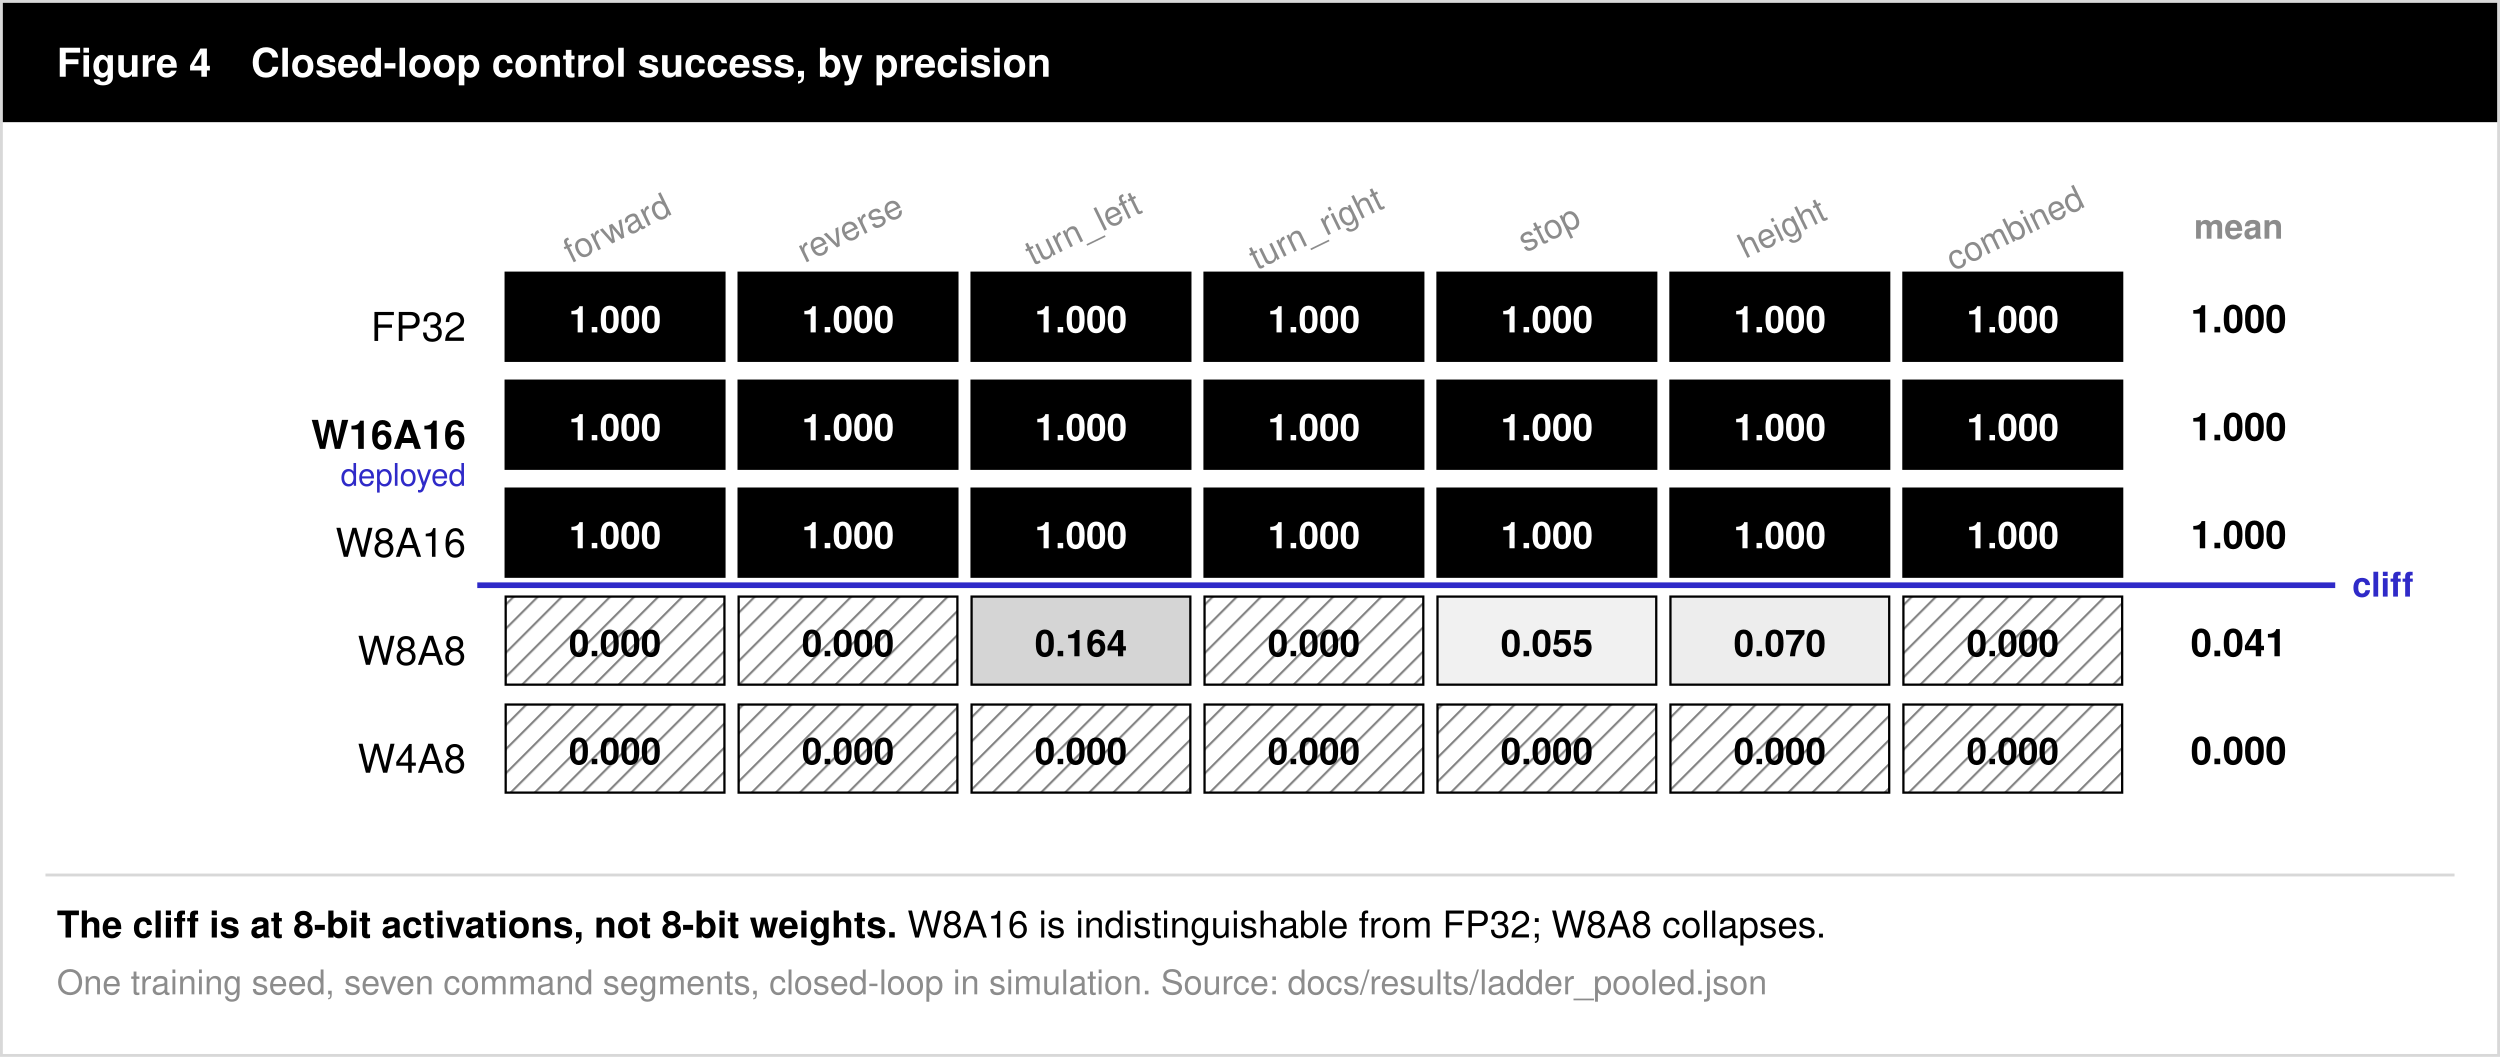
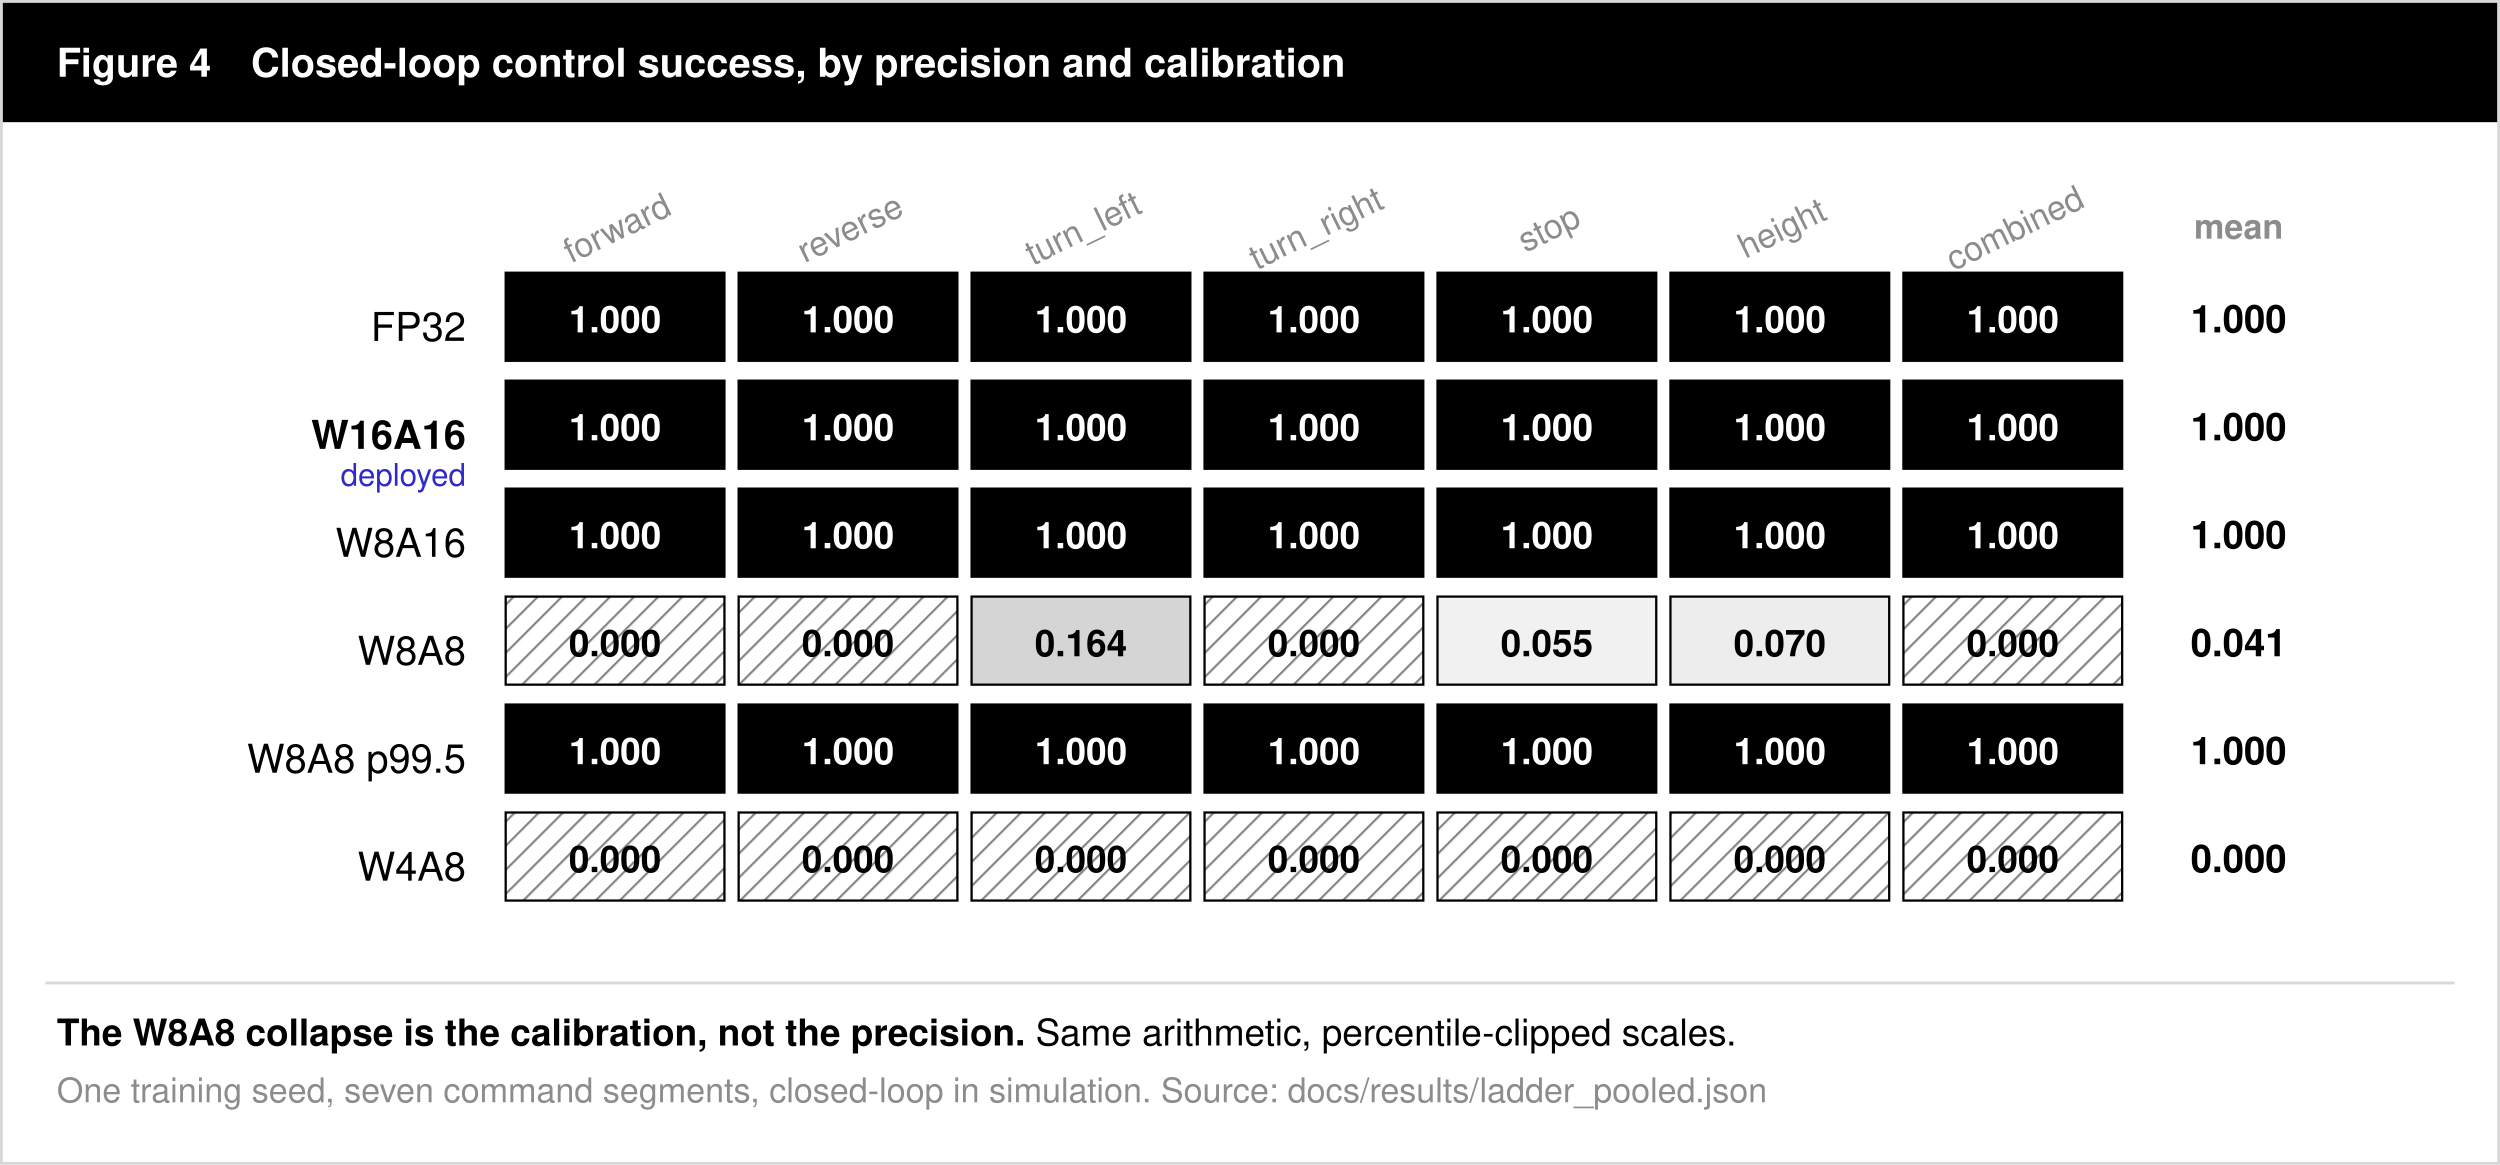
- <svg xmlns="http://www.w3.org/2000/svg" viewBox="0 0 880 372" width="880" height="372" role="img">
+ <svg xmlns="http://www.w3.org/2000/svg" viewBox="0 0 880 410" width="880" height="410" role="img">
  <style>
  text{font-family:'Helvetica Neue',Helvetica,Arial,sans-serif;fill:#000000}
  .band-title{font-size:14px;fill:#FFFFFF;font-weight:600}
  .band-mark{font-size:12px;fill:#9A9A9A}
  .stage{font-size:12px;fill:#8C8C8C;font-weight:600}
  .h{font-size:15px;font-weight:600}
  .p{font-size:13px;fill:#8C8C8C}
  .n{font-size:13px;font-weight:600}
  .mono{font-size:12px;font-family:ui-monospace,'SF Mono',Menlo,Consolas,monospace;fill:#2F2AC8}
  .cap{font-size:12px;fill:#8C8C8C}
  .ax{font-size:12px;fill:#8C8C8C}
</style>
-   <rect width="880" height="372" fill="#FFFFFF" />
-   <rect x="0.5" y="0.5" width="879" height="371" fill="none" stroke="#D8D8D8" />
+   <rect width="880" height="410" fill="#FFFFFF" />
+   <rect x="0.5" y="0.5" width="879" height="409" fill="none" stroke="#D8D8D8" />
  <rect x="1" y="1" width="878" height="42" fill="#000000" />
-   <text x="20" y="27" class="band-title">Figure 4 Closed-loop control success, by precision</text>
+   <text x="20" y="27" class="band-title">Figure 4 Closed-loop control success, by precision and calibration</text>
  <defs>
    <pattern id="hatch" width="6" height="6" patternUnits="userSpaceOnUse" patternTransform="rotate(45)">
      <rect width="6" height="6" fill="#FFFFFF" />
      <line x1="0" y1="0" x2="0" y2="6" stroke="#8C8C8C" stroke-width="1.6" />
    </pattern>
  </defs>
  <text x="219.0" y="84" class="ax" text-anchor="middle" transform="rotate(-26 219.0 84)">forward</text>
  <text x="301.0" y="84" class="ax" text-anchor="middle" transform="rotate(-26 301.0 84)">reverse</text>
  <text x="383.0" y="84" class="ax" text-anchor="middle" transform="rotate(-26 383.0 84)">turn_left</text>
  <text x="465.0" y="84" class="ax" text-anchor="middle" transform="rotate(-26 465.0 84)">turn_right</text>
  <text x="547.0" y="84" class="ax" text-anchor="middle" transform="rotate(-26 547.0 84)">stop</text>
  <text x="629.0" y="84" class="ax" text-anchor="middle" transform="rotate(-26 629.0 84)">height</text>
  <text x="711.0" y="84" class="ax" text-anchor="middle" transform="rotate(-26 711.0 84)">combined</text>
  <text x="788" y="84" class="ax" text-anchor="middle" font-weight="600">mean</text>
  <text x="164" y="120" font-size="14" text-anchor="end">FP32</text>
  <rect x="178" y="96" width="77" height="31" fill="#000000" stroke="#000000" stroke-width="0.8" />
  <text x="216.5" y="117" font-size="13" font-weight="600" style="fill:#FFFFFF" text-anchor="middle" font-family="ui-monospace,'SF Mono',Menlo,Consolas,monospace">1.000</text>
  <rect x="260" y="96" width="77" height="31" fill="#000000" stroke="#000000" stroke-width="0.8" />
  <text x="298.5" y="117" font-size="13" font-weight="600" style="fill:#FFFFFF" text-anchor="middle" font-family="ui-monospace,'SF Mono',Menlo,Consolas,monospace">1.000</text>
  <rect x="342" y="96" width="77" height="31" fill="#000000" stroke="#000000" stroke-width="0.8" />
  <text x="380.5" y="117" font-size="13" font-weight="600" style="fill:#FFFFFF" text-anchor="middle" font-family="ui-monospace,'SF Mono',Menlo,Consolas,monospace">1.000</text>
  <rect x="424" y="96" width="77" height="31" fill="#000000" stroke="#000000" stroke-width="0.8" />
  <text x="462.5" y="117" font-size="13" font-weight="600" style="fill:#FFFFFF" text-anchor="middle" font-family="ui-monospace,'SF Mono',Menlo,Consolas,monospace">1.000</text>
  <rect x="506" y="96" width="77" height="31" fill="#000000" stroke="#000000" stroke-width="0.8" />
  <text x="544.5" y="117" font-size="13" font-weight="600" style="fill:#FFFFFF" text-anchor="middle" font-family="ui-monospace,'SF Mono',Menlo,Consolas,monospace">1.000</text>
  <rect x="588" y="96" width="77" height="31" fill="#000000" stroke="#000000" stroke-width="0.8" />
  <text x="626.5" y="117" font-size="13" font-weight="600" style="fill:#FFFFFF" text-anchor="middle" font-family="ui-monospace,'SF Mono',Menlo,Consolas,monospace">1.000</text>
  <rect x="670" y="96" width="77" height="31" fill="#000000" stroke="#000000" stroke-width="0.8" />
  <text x="708.5" y="117" font-size="13" font-weight="600" style="fill:#FFFFFF" text-anchor="middle" font-family="ui-monospace,'SF Mono',Menlo,Consolas,monospace">1.000</text>
  <text x="788" y="117" font-size="13.5" font-weight="700" text-anchor="middle" font-family="ui-monospace,'SF Mono',Menlo,Consolas,monospace">1.000</text>
  <text x="164" y="158" font-size="14" text-anchor="end" font-weight="700">W16A16</text>
  <text x="164" y="171" font-size="11" style="fill:#2F2AC8" text-anchor="end">deployed</text>
  <rect x="178" y="134" width="77" height="31" fill="#000000" stroke="#000000" stroke-width="0.8" />
  <text x="216.5" y="155" font-size="13" font-weight="600" style="fill:#FFFFFF" text-anchor="middle" font-family="ui-monospace,'SF Mono',Menlo,Consolas,monospace">1.000</text>
  <rect x="260" y="134" width="77" height="31" fill="#000000" stroke="#000000" stroke-width="0.8" />
  <text x="298.5" y="155" font-size="13" font-weight="600" style="fill:#FFFFFF" text-anchor="middle" font-family="ui-monospace,'SF Mono',Menlo,Consolas,monospace">1.000</text>
  <rect x="342" y="134" width="77" height="31" fill="#000000" stroke="#000000" stroke-width="0.8" />
  <text x="380.5" y="155" font-size="13" font-weight="600" style="fill:#FFFFFF" text-anchor="middle" font-family="ui-monospace,'SF Mono',Menlo,Consolas,monospace">1.000</text>
  <rect x="424" y="134" width="77" height="31" fill="#000000" stroke="#000000" stroke-width="0.8" />
  <text x="462.5" y="155" font-size="13" font-weight="600" style="fill:#FFFFFF" text-anchor="middle" font-family="ui-monospace,'SF Mono',Menlo,Consolas,monospace">1.000</text>
  <rect x="506" y="134" width="77" height="31" fill="#000000" stroke="#000000" stroke-width="0.8" />
  <text x="544.5" y="155" font-size="13" font-weight="600" style="fill:#FFFFFF" text-anchor="middle" font-family="ui-monospace,'SF Mono',Menlo,Consolas,monospace">1.000</text>
  <rect x="588" y="134" width="77" height="31" fill="#000000" stroke="#000000" stroke-width="0.8" />
  <text x="626.5" y="155" font-size="13" font-weight="600" style="fill:#FFFFFF" text-anchor="middle" font-family="ui-monospace,'SF Mono',Menlo,Consolas,monospace">1.000</text>
  <rect x="670" y="134" width="77" height="31" fill="#000000" stroke="#000000" stroke-width="0.8" />
  <text x="708.5" y="155" font-size="13" font-weight="600" style="fill:#FFFFFF" text-anchor="middle" font-family="ui-monospace,'SF Mono',Menlo,Consolas,monospace">1.000</text>
  <text x="788" y="155" font-size="13.5" font-weight="700" text-anchor="middle" font-family="ui-monospace,'SF Mono',Menlo,Consolas,monospace">1.000</text>
  <text x="164" y="196" font-size="14" text-anchor="end">W8A16</text>
  <rect x="178" y="172" width="77" height="31" fill="#000000" stroke="#000000" stroke-width="0.8" />
  <text x="216.5" y="193" font-size="13" font-weight="600" style="fill:#FFFFFF" text-anchor="middle" font-family="ui-monospace,'SF Mono',Menlo,Consolas,monospace">1.000</text>
  <rect x="260" y="172" width="77" height="31" fill="#000000" stroke="#000000" stroke-width="0.8" />
  <text x="298.5" y="193" font-size="13" font-weight="600" style="fill:#FFFFFF" text-anchor="middle" font-family="ui-monospace,'SF Mono',Menlo,Consolas,monospace">1.000</text>
  <rect x="342" y="172" width="77" height="31" fill="#000000" stroke="#000000" stroke-width="0.8" />
  <text x="380.5" y="193" font-size="13" font-weight="600" style="fill:#FFFFFF" text-anchor="middle" font-family="ui-monospace,'SF Mono',Menlo,Consolas,monospace">1.000</text>
  <rect x="424" y="172" width="77" height="31" fill="#000000" stroke="#000000" stroke-width="0.8" />
  <text x="462.5" y="193" font-size="13" font-weight="600" style="fill:#FFFFFF" text-anchor="middle" font-family="ui-monospace,'SF Mono',Menlo,Consolas,monospace">1.000</text>
  <rect x="506" y="172" width="77" height="31" fill="#000000" stroke="#000000" stroke-width="0.8" />
  <text x="544.5" y="193" font-size="13" font-weight="600" style="fill:#FFFFFF" text-anchor="middle" font-family="ui-monospace,'SF Mono',Menlo,Consolas,monospace">1.000</text>
  <rect x="588" y="172" width="77" height="31" fill="#000000" stroke="#000000" stroke-width="0.8" />
  <text x="626.5" y="193" font-size="13" font-weight="600" style="fill:#FFFFFF" text-anchor="middle" font-family="ui-monospace,'SF Mono',Menlo,Consolas,monospace">1.000</text>
  <rect x="670" y="172" width="77" height="31" fill="#000000" stroke="#000000" stroke-width="0.8" />
  <text x="708.5" y="193" font-size="13" font-weight="600" style="fill:#FFFFFF" text-anchor="middle" font-family="ui-monospace,'SF Mono',Menlo,Consolas,monospace">1.000</text>
  <text x="788" y="193" font-size="13.5" font-weight="700" text-anchor="middle" font-family="ui-monospace,'SF Mono',Menlo,Consolas,monospace">1.000</text>
  <text x="164" y="234" font-size="14" text-anchor="end">W8A8</text>
  <rect x="178" y="210" width="77" height="31" fill="url(#hatch)" stroke="#000000" stroke-width="0.8" />
  <text x="216.5" y="231" font-size="13" font-weight="600" style="fill:#000000" text-anchor="middle" font-family="ui-monospace,'SF Mono',Menlo,Consolas,monospace">0.000</text>
  <rect x="260" y="210" width="77" height="31" fill="url(#hatch)" stroke="#000000" stroke-width="0.8" />
  <text x="298.5" y="231" font-size="13" font-weight="600" style="fill:#000000" text-anchor="middle" font-family="ui-monospace,'SF Mono',Menlo,Consolas,monospace">0.000</text>
  <rect x="342" y="210" width="77" height="31" fill="rgb(213,213,213)" stroke="#000000" stroke-width="0.8" />
  <text x="380.5" y="231" font-size="13" font-weight="600" style="fill:#000000" text-anchor="middle" font-family="ui-monospace,'SF Mono',Menlo,Consolas,monospace">0.164</text>
  <rect x="424" y="210" width="77" height="31" fill="url(#hatch)" stroke="#000000" stroke-width="0.8" />
  <text x="462.5" y="231" font-size="13" font-weight="600" style="fill:#000000" text-anchor="middle" font-family="ui-monospace,'SF Mono',Menlo,Consolas,monospace">0.000</text>
  <rect x="506" y="210" width="77" height="31" fill="rgb(241,241,241)" stroke="#000000" stroke-width="0.8" />
  <text x="544.5" y="231" font-size="13" font-weight="600" style="fill:#000000" text-anchor="middle" font-family="ui-monospace,'SF Mono',Menlo,Consolas,monospace">0.055</text>
  <rect x="588" y="210" width="77" height="31" fill="rgb(237,237,237)" stroke="#000000" stroke-width="0.8" />
  <text x="626.5" y="231" font-size="13" font-weight="600" style="fill:#000000" text-anchor="middle" font-family="ui-monospace,'SF Mono',Menlo,Consolas,monospace">0.070</text>
  <rect x="670" y="210" width="77" height="31" fill="url(#hatch)" stroke="#000000" stroke-width="0.8" />
  <text x="708.5" y="231" font-size="13" font-weight="600" style="fill:#000000" text-anchor="middle" font-family="ui-monospace,'SF Mono',Menlo,Consolas,monospace">0.000</text>
  <text x="788" y="231" font-size="13.5" font-weight="700" text-anchor="middle" font-family="ui-monospace,'SF Mono',Menlo,Consolas,monospace">0.041</text>
-   <text x="164" y="272" font-size="14" text-anchor="end">W4A8</text>
-   <rect x="178" y="248" width="77" height="31" fill="url(#hatch)" stroke="#000000" stroke-width="0.8" />
-   <text x="216.5" y="269" font-size="13" font-weight="600" style="fill:#000000" text-anchor="middle" font-family="ui-monospace,'SF Mono',Menlo,Consolas,monospace">0.000</text>
-   <rect x="260" y="248" width="77" height="31" fill="url(#hatch)" stroke="#000000" stroke-width="0.8" />
-   <text x="298.5" y="269" font-size="13" font-weight="600" style="fill:#000000" text-anchor="middle" font-family="ui-monospace,'SF Mono',Menlo,Consolas,monospace">0.000</text>
-   <rect x="342" y="248" width="77" height="31" fill="url(#hatch)" stroke="#000000" stroke-width="0.8" />
-   <text x="380.5" y="269" font-size="13" font-weight="600" style="fill:#000000" text-anchor="middle" font-family="ui-monospace,'SF Mono',Menlo,Consolas,monospace">0.000</text>
-   <rect x="424" y="248" width="77" height="31" fill="url(#hatch)" stroke="#000000" stroke-width="0.8" />
-   <text x="462.5" y="269" font-size="13" font-weight="600" style="fill:#000000" text-anchor="middle" font-family="ui-monospace,'SF Mono',Menlo,Consolas,monospace">0.000</text>
-   <rect x="506" y="248" width="77" height="31" fill="url(#hatch)" stroke="#000000" stroke-width="0.8" />
-   <text x="544.5" y="269" font-size="13" font-weight="600" style="fill:#000000" text-anchor="middle" font-family="ui-monospace,'SF Mono',Menlo,Consolas,monospace">0.000</text>
-   <rect x="588" y="248" width="77" height="31" fill="url(#hatch)" stroke="#000000" stroke-width="0.8" />
-   <text x="626.5" y="269" font-size="13" font-weight="600" style="fill:#000000" text-anchor="middle" font-family="ui-monospace,'SF Mono',Menlo,Consolas,monospace">0.000</text>
-   <rect x="670" y="248" width="77" height="31" fill="url(#hatch)" stroke="#000000" stroke-width="0.8" />
-   <text x="708.5" y="269" font-size="13" font-weight="600" style="fill:#000000" text-anchor="middle" font-family="ui-monospace,'SF Mono',Menlo,Consolas,monospace">0.000</text>
-   <text x="788" y="269" font-size="13.5" font-weight="700" text-anchor="middle" font-family="ui-monospace,'SF Mono',Menlo,Consolas,monospace">0.000</text>
-   <line x1="168" y1="206" x2="822" y2="206" style="stroke:#2F2AC8" stroke-width="2" />
-   <text x="828" y="210" class="ax" style="fill:#2F2AC8" text-anchor="start" font-weight="600">cliff</text>
-   <line x1="16" y1="308" x2="864" y2="308" stroke="#D8D8D8" />
-   <text x="20" y="330" font-size="13">
-     <tspan font-weight="600">The cliff is at 8-bit activations, not 8-bit weights.</tspan> W8A16 is indistinguishable from FP32; W8A8 collapses.</text>
-   <text x="20" y="350" class="cap">One training seed, seven command segments, closed-loop in simulation. Source: docs/results/ladder_pooled.json</text>
+   <text x="164" y="272" font-size="14" text-anchor="end">W8A8 p99.5</text>
+   <rect x="178" y="248" width="77" height="31" fill="#000000" stroke="#000000" stroke-width="0.8" />
+   <text x="216.5" y="269" font-size="13" font-weight="600" style="fill:#FFFFFF" text-anchor="middle" font-family="ui-monospace,'SF Mono',Menlo,Consolas,monospace">1.000</text>
+   <rect x="260" y="248" width="77" height="31" fill="#000000" stroke="#000000" stroke-width="0.8" />
+   <text x="298.5" y="269" font-size="13" font-weight="600" style="fill:#FFFFFF" text-anchor="middle" font-family="ui-monospace,'SF Mono',Menlo,Consolas,monospace">1.000</text>
+   <rect x="342" y="248" width="77" height="31" fill="#000000" stroke="#000000" stroke-width="0.8" />
+   <text x="380.5" y="269" font-size="13" font-weight="600" style="fill:#FFFFFF" text-anchor="middle" font-family="ui-monospace,'SF Mono',Menlo,Consolas,monospace">1.000</text>
+   <rect x="424" y="248" width="77" height="31" fill="#000000" stroke="#000000" stroke-width="0.8" />
+   <text x="462.5" y="269" font-size="13" font-weight="600" style="fill:#FFFFFF" text-anchor="middle" font-family="ui-monospace,'SF Mono',Menlo,Consolas,monospace">1.000</text>
+   <rect x="506" y="248" width="77" height="31" fill="#000000" stroke="#000000" stroke-width="0.8" />
+   <text x="544.5" y="269" font-size="13" font-weight="600" style="fill:#FFFFFF" text-anchor="middle" font-family="ui-monospace,'SF Mono',Menlo,Consolas,monospace">1.000</text>
+   <rect x="588" y="248" width="77" height="31" fill="#000000" stroke="#000000" stroke-width="0.8" />
+   <text x="626.5" y="269" font-size="13" font-weight="600" style="fill:#FFFFFF" text-anchor="middle" font-family="ui-monospace,'SF Mono',Menlo,Consolas,monospace">1.000</text>
+   <rect x="670" y="248" width="77" height="31" fill="#000000" stroke="#000000" stroke-width="0.8" />
+   <text x="708.5" y="269" font-size="13" font-weight="600" style="fill:#FFFFFF" text-anchor="middle" font-family="ui-monospace,'SF Mono',Menlo,Consolas,monospace">1.000</text>
+   <text x="788" y="269" font-size="13.5" font-weight="700" text-anchor="middle" font-family="ui-monospace,'SF Mono',Menlo,Consolas,monospace">1.000</text>
+   <text x="164" y="310" font-size="14" text-anchor="end">W4A8</text>
+   <rect x="178" y="286" width="77" height="31" fill="url(#hatch)" stroke="#000000" stroke-width="0.8" />
+   <text x="216.5" y="307" font-size="13" font-weight="600" style="fill:#000000" text-anchor="middle" font-family="ui-monospace,'SF Mono',Menlo,Consolas,monospace">0.000</text>
+   <rect x="260" y="286" width="77" height="31" fill="url(#hatch)" stroke="#000000" stroke-width="0.8" />
+   <text x="298.5" y="307" font-size="13" font-weight="600" style="fill:#000000" text-anchor="middle" font-family="ui-monospace,'SF Mono',Menlo,Consolas,monospace">0.000</text>
+   <rect x="342" y="286" width="77" height="31" fill="url(#hatch)" stroke="#000000" stroke-width="0.8" />
+   <text x="380.5" y="307" font-size="13" font-weight="600" style="fill:#000000" text-anchor="middle" font-family="ui-monospace,'SF Mono',Menlo,Consolas,monospace">0.000</text>
+   <rect x="424" y="286" width="77" height="31" fill="url(#hatch)" stroke="#000000" stroke-width="0.8" />
+   <text x="462.5" y="307" font-size="13" font-weight="600" style="fill:#000000" text-anchor="middle" font-family="ui-monospace,'SF Mono',Menlo,Consolas,monospace">0.000</text>
+   <rect x="506" y="286" width="77" height="31" fill="url(#hatch)" stroke="#000000" stroke-width="0.8" />
+   <text x="544.5" y="307" font-size="13" font-weight="600" style="fill:#000000" text-anchor="middle" font-family="ui-monospace,'SF Mono',Menlo,Consolas,monospace">0.000</text>
+   <rect x="588" y="286" width="77" height="31" fill="url(#hatch)" stroke="#000000" stroke-width="0.8" />
+   <text x="626.5" y="307" font-size="13" font-weight="600" style="fill:#000000" text-anchor="middle" font-family="ui-monospace,'SF Mono',Menlo,Consolas,monospace">0.000</text>
+   <rect x="670" y="286" width="77" height="31" fill="url(#hatch)" stroke="#000000" stroke-width="0.8" />
+   <text x="708.5" y="307" font-size="13" font-weight="600" style="fill:#000000" text-anchor="middle" font-family="ui-monospace,'SF Mono',Menlo,Consolas,monospace">0.000</text>
+   <text x="788" y="307" font-size="13.5" font-weight="700" text-anchor="middle" font-family="ui-monospace,'SF Mono',Menlo,Consolas,monospace">0.000</text>
+   <line x1="16" y1="346" x2="864" y2="346" stroke="#D8D8D8" />
+   <text x="20" y="368" font-size="13">
+     <tspan font-weight="600">The W8A8 collapse is the calibration, not the precision.</tspan> Same arithmetic, percentile-clipped scales.</text>
+   <text x="20" y="388" class="cap">One training seed, seven command segments, closed-loop in simulation. Source: docs/results/ladder_pooled.json</text>
</svg>
